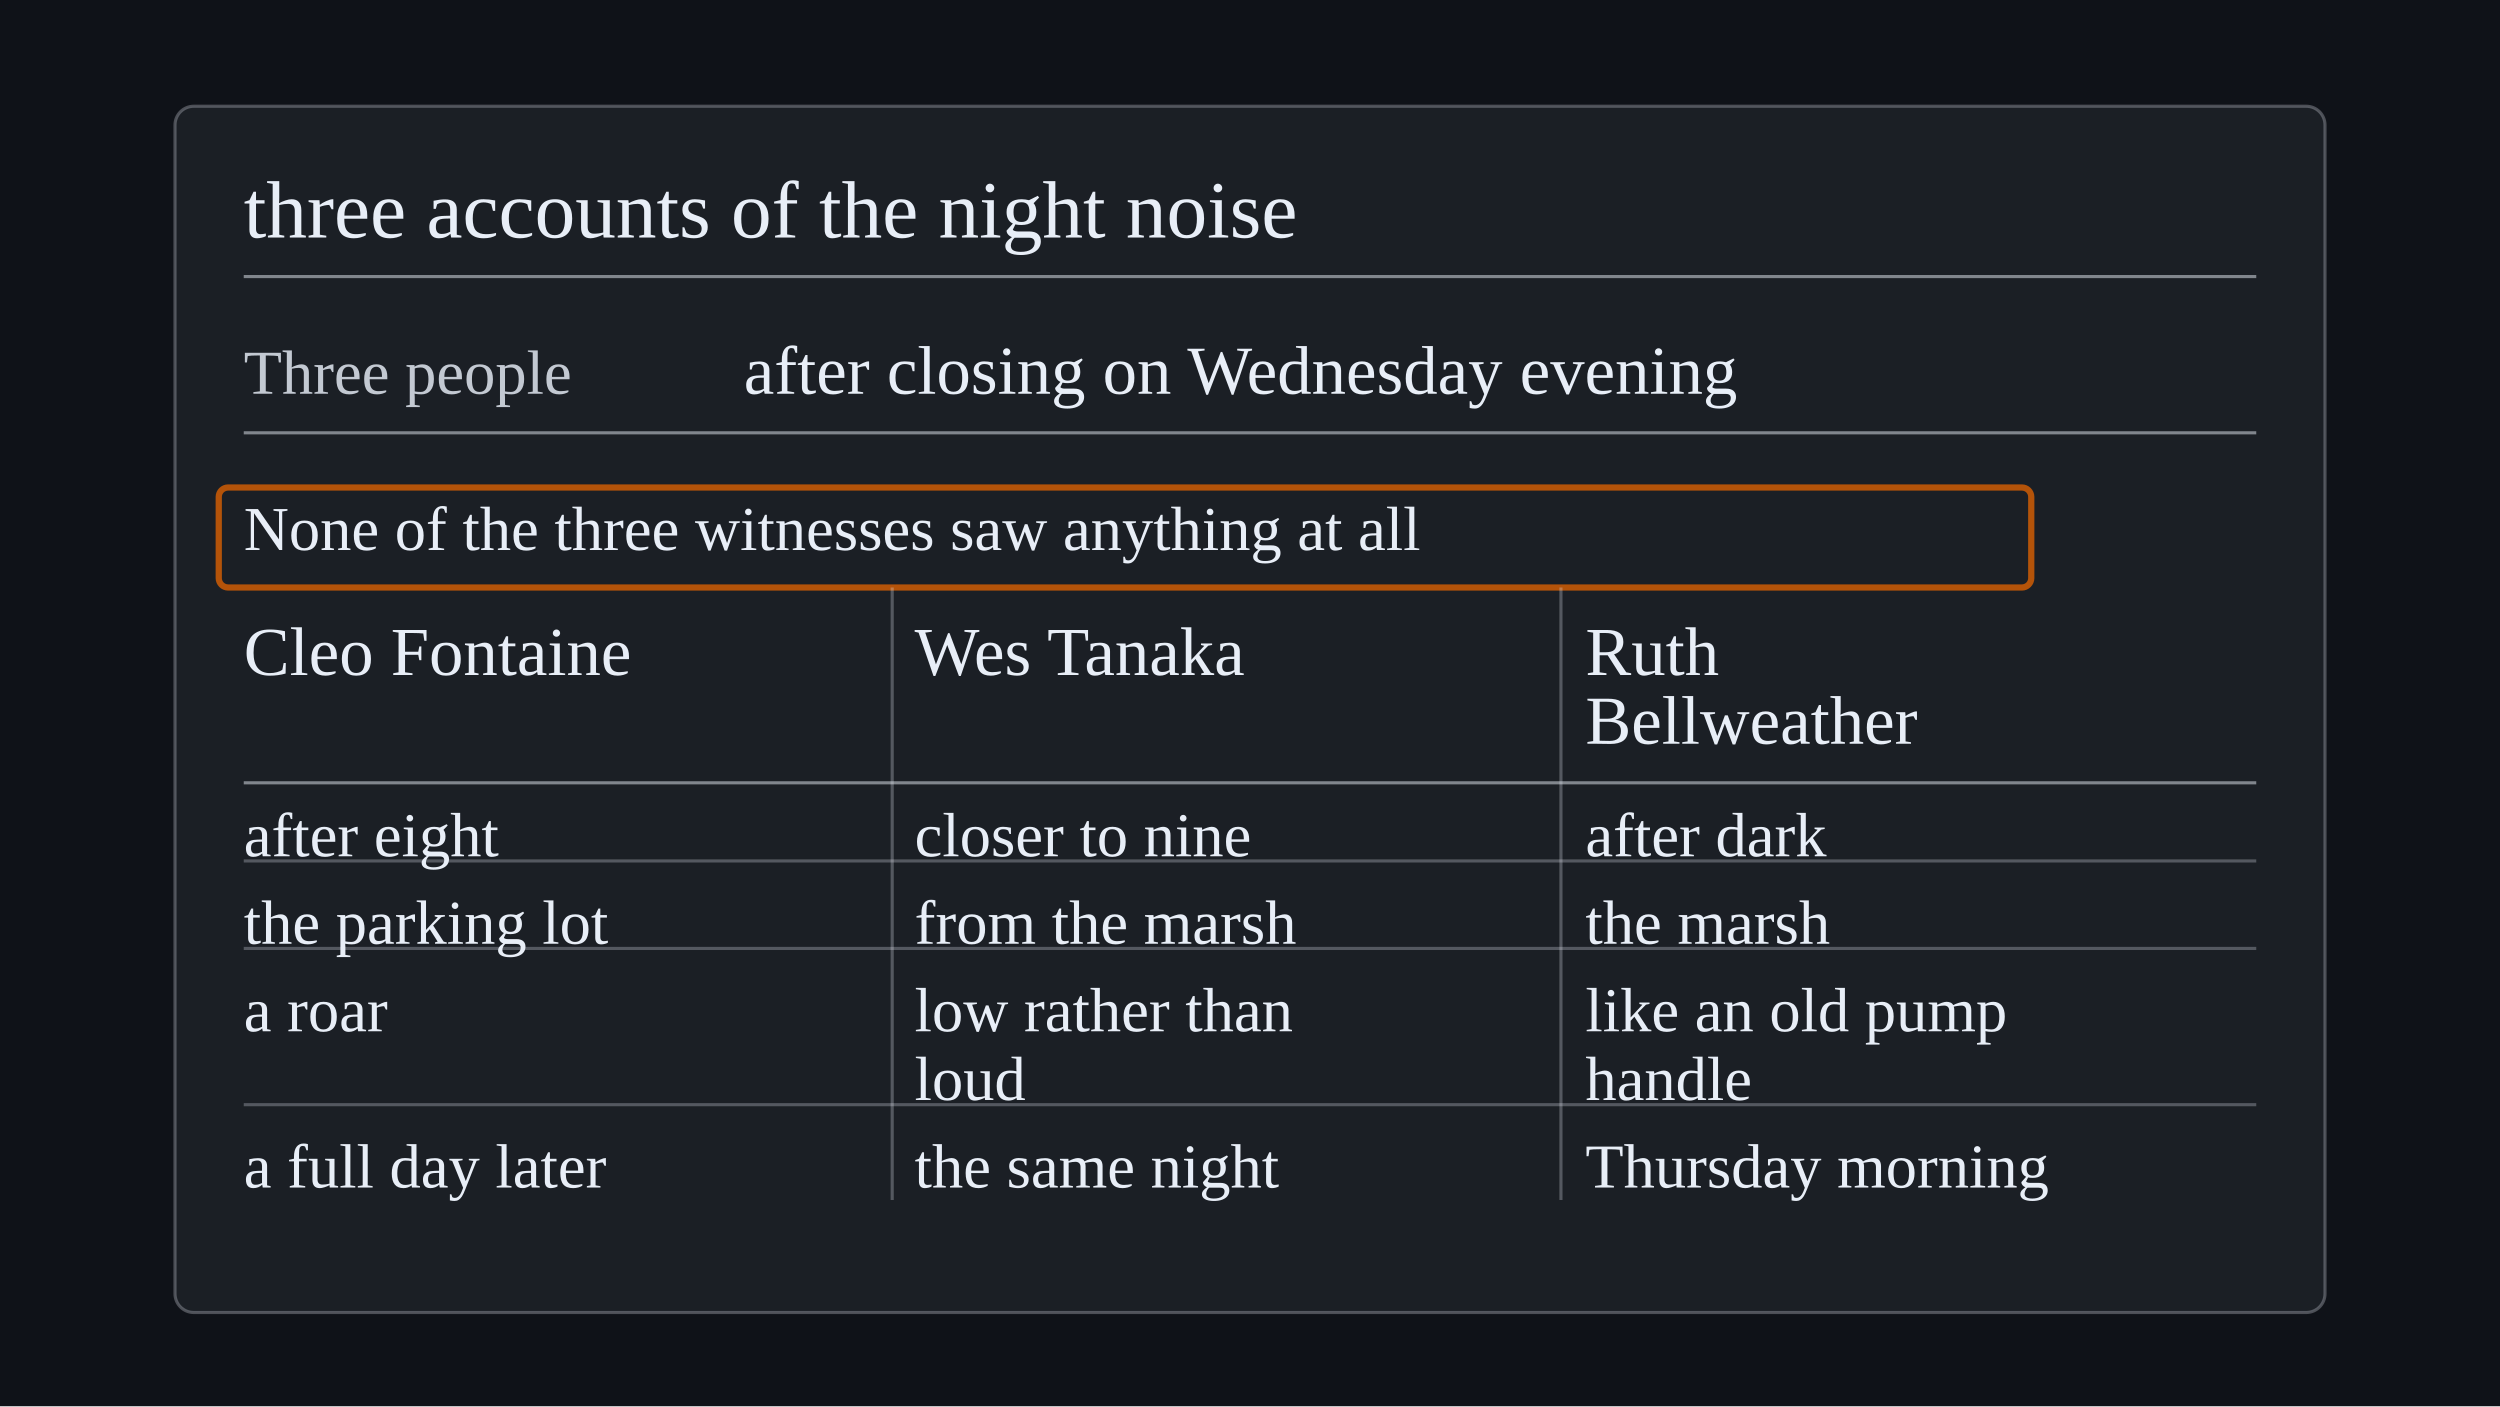
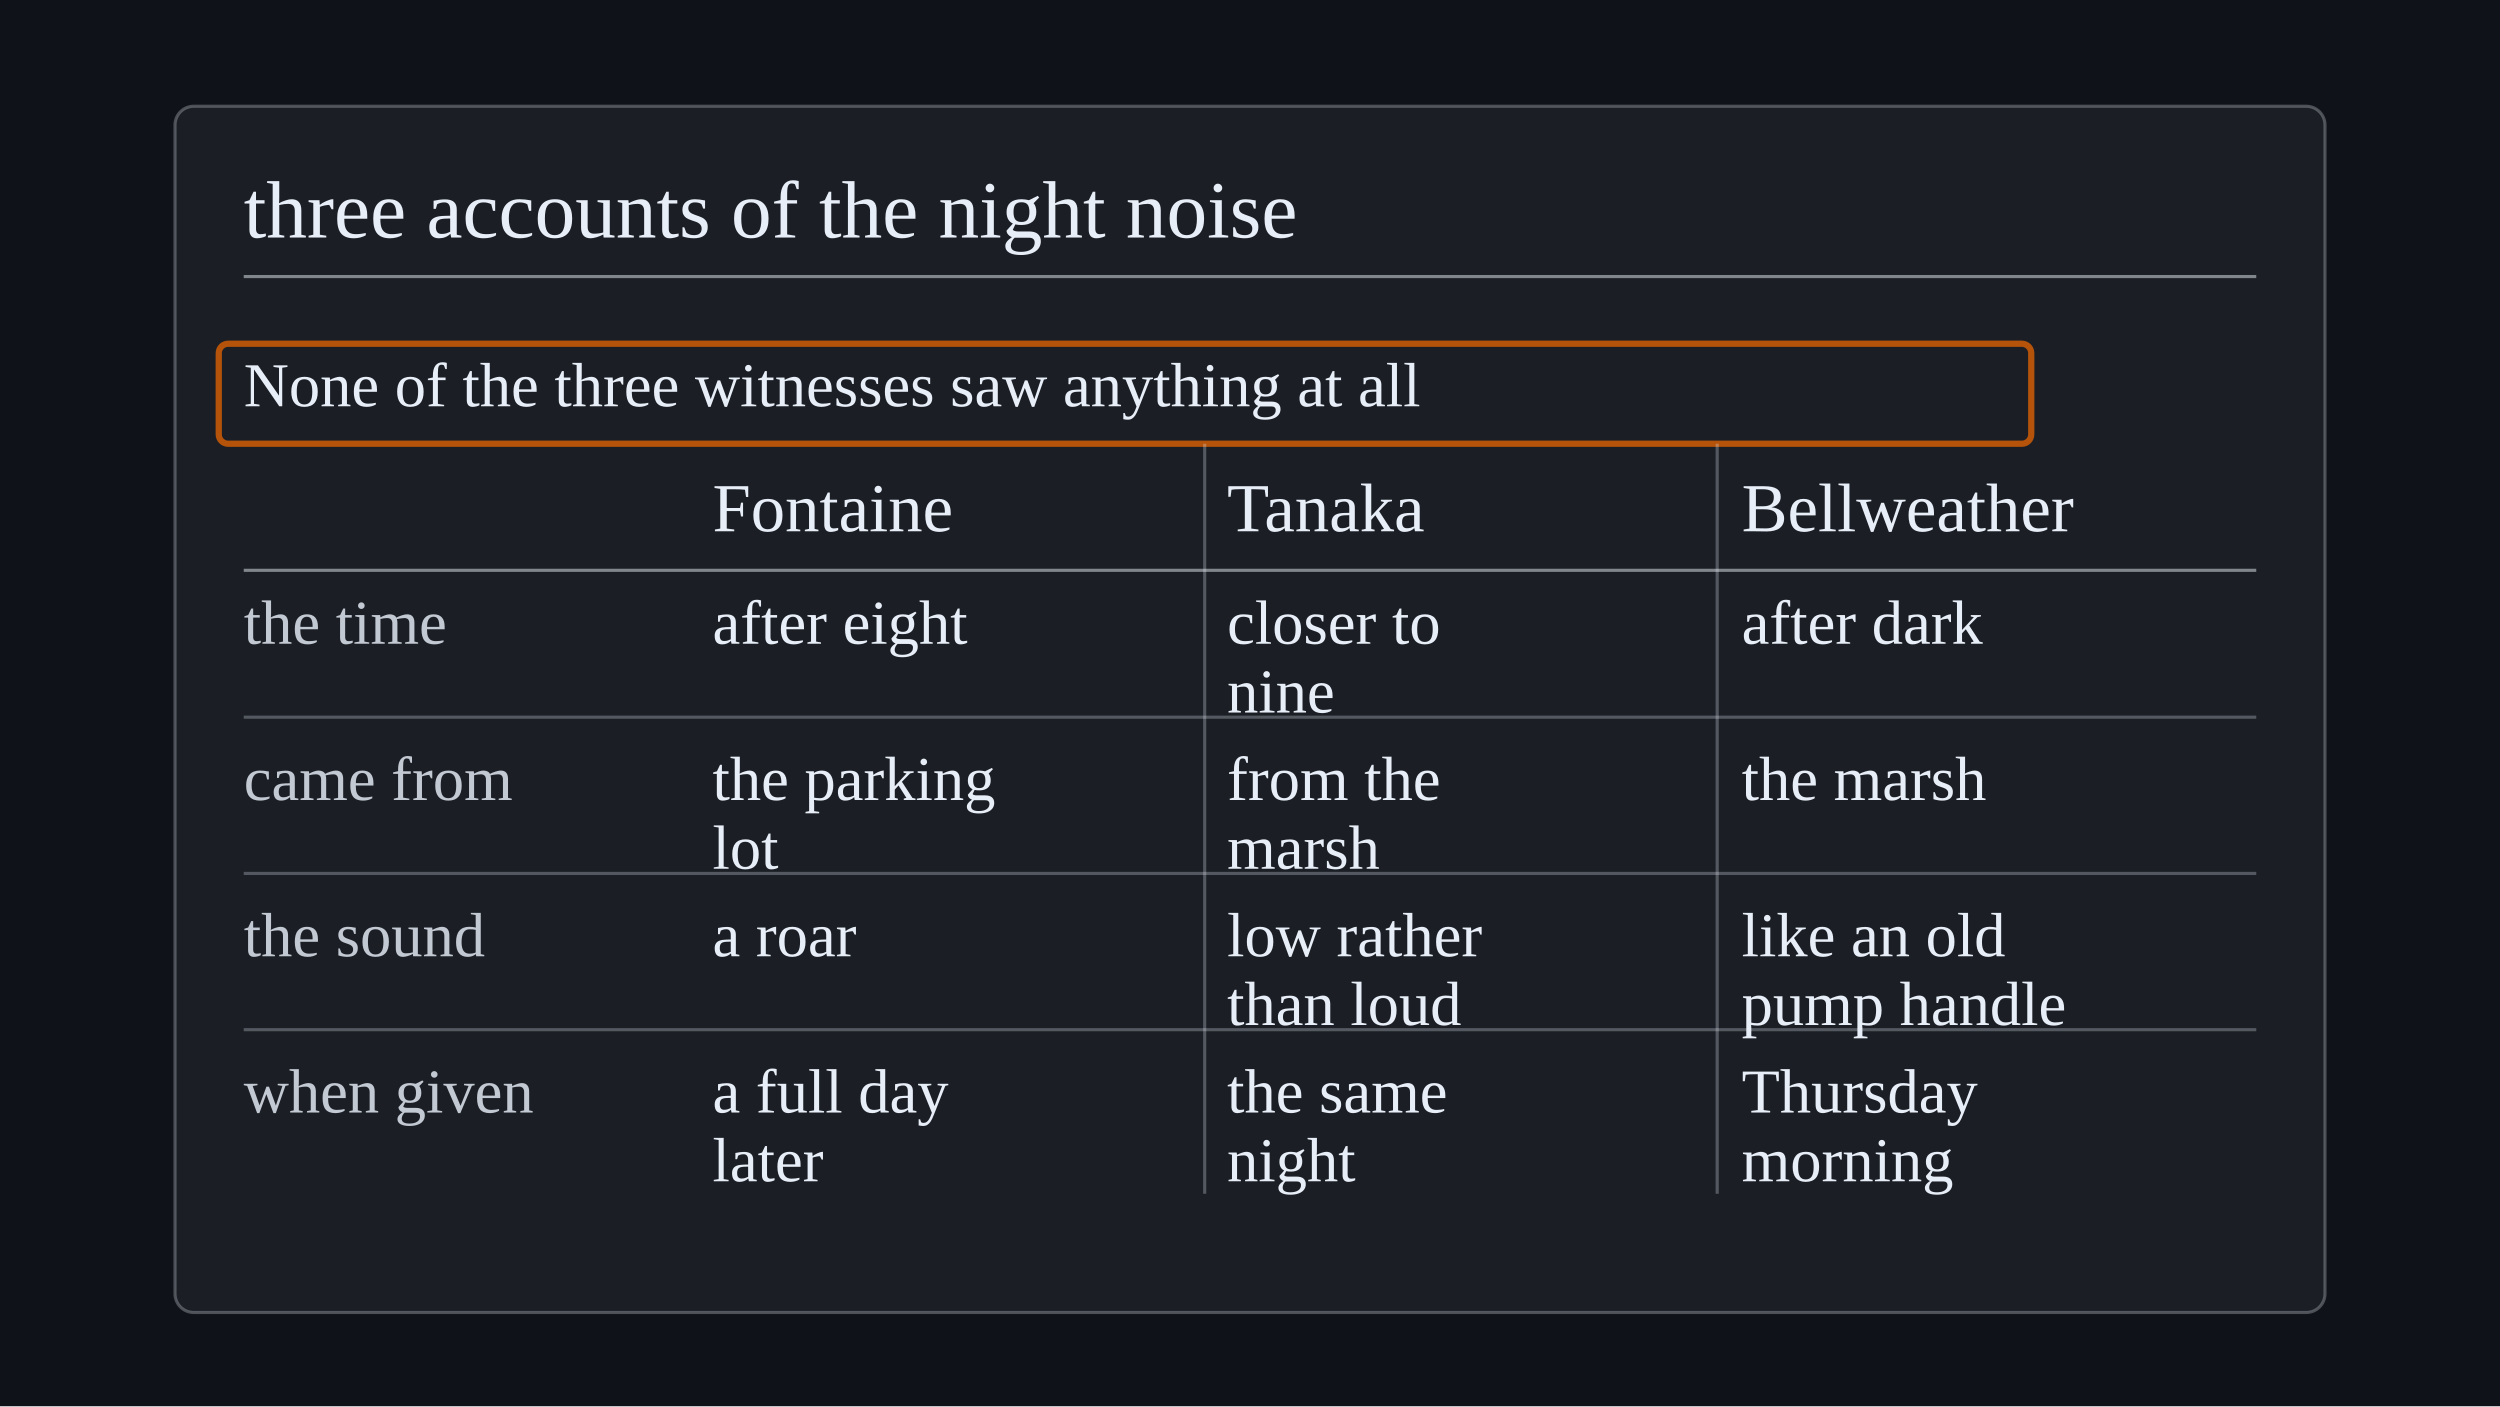
<svg xmlns="http://www.w3.org/2000/svg" width="800" height="450" viewBox="0 0 800 450" role="img">
  <rect x="0" y="0" width="800" height="450" fill="#0f1218" />
  <rect x="56" y="34" width="688" height="386" fill="rgba(232,238,247,0.06)" stroke="rgba(232,238,247,0.28)" stroke-width="1" rx="6" />
  <text x="78" y="76" font-size="26" fill="#e8eef7">three accounts of the night noise</text>
  <line x1="78" y1="88.5" x2="722" y2="88.5" stroke="rgba(232,238,247,0.5)" stroke-width="1" />
-   <text x="78" y="126" font-size="20" fill="#e8eef7" fill-opacity="0.82">Three people</text>
-   <text x="238" y="126" font-size="22" fill="#e8eef7">after closing on Wednesday evening</text>
-   <line x1="78" y1="138.5" x2="722" y2="138.5" stroke="rgba(232,238,247,0.5)" stroke-width="1" />
-   <rect x="70" y="156" width="580" height="32" fill="none" stroke="#b45309" stroke-width="2" rx="3" data-emphasis="box" />
-   <text x="78" y="176" font-size="20" fill="#e8eef7">None of the three witnesses saw anything at all</text>
-   <text x="78" y="216" font-size="22" fill="#e8eef7">
-     <tspan x="78" dy="0">Cleo Fontaine</tspan>
+   <rect x="70" y="110" width="580" height="32" fill="none" stroke="#b45309" stroke-width="2" rx="3" data-emphasis="box" />
+   <text x="78" y="130" font-size="20" fill="#e8eef7">None of the three witnesses saw anything at all</text>
+   <text x="228" y="170" font-size="22" fill="#e8eef7">
+     <tspan x="228" dy="0">Fontaine</tspan>
  </text>
-   <text x="292.67" y="216" font-size="22" fill="#e8eef7">
-     <tspan x="292.67" dy="0">Wes Tanaka</tspan>
+   <text x="392.67" y="170" font-size="22" fill="#e8eef7">
+     <tspan x="392.67" dy="0">Tanaka</tspan>
  </text>
-   <line x1="285.5" y1="188" x2="285.5" y2="384" stroke="rgba(232,238,247,0.28)" stroke-width="1" />
-   <text x="507.33" y="216" font-size="22" fill="#e8eef7">
-     <tspan x="507.33" dy="0">Ruth</tspan>
-     <tspan x="507.33" dy="22">Bellweather</tspan>
+   <line x1="385.5" y1="142" x2="385.5" y2="382" stroke="rgba(232,238,247,0.28)" stroke-width="1" />
+   <text x="557.33" y="170" font-size="22" fill="#e8eef7">
+     <tspan x="557.33" dy="0">Bellweather</tspan>
  </text>
-   <line x1="499.5" y1="188" x2="499.5" y2="384" stroke="rgba(232,238,247,0.28)" stroke-width="1" />
-   <line x1="78" y1="250.5" x2="722" y2="250.5" stroke="rgba(232,238,247,0.5)" stroke-width="1" />
-   <text x="78" y="274" font-size="20" fill="#e8eef7">
-     <tspan x="78" dy="0">after eight</tspan>
+   <line x1="549.5" y1="142" x2="549.5" y2="382" stroke="rgba(232,238,247,0.28)" stroke-width="1" />
+   <line x1="78" y1="182.5" x2="722" y2="182.5" stroke="rgba(232,238,247,0.5)" stroke-width="1" />
+   <text x="78" y="206" font-size="20" fill="#e8eef7" fill-opacity="0.82">
+     <tspan x="78" dy="0">the time</tspan>
  </text>
-   <text x="292.67" y="274" font-size="20" fill="#e8eef7">
-     <tspan x="292.67" dy="0">closer to nine</tspan>
+   <text x="228" y="206" font-size="20" fill="#e8eef7">
+     <tspan x="228" dy="0">after eight</tspan>
  </text>
-   <text x="507.33" y="274" font-size="20" fill="#e8eef7">
-     <tspan x="507.33" dy="0">after dark</tspan>
+   <text x="392.67" y="206" font-size="20" fill="#e8eef7">
+     <tspan x="392.67" dy="0">closer to</tspan>
+     <tspan x="392.67" dy="22">nine</tspan>
  </text>
-   <line x1="78" y1="275.5" x2="722" y2="275.5" stroke="rgba(232,238,247,0.28)" stroke-width="1" />
-   <text x="78" y="302" font-size="20" fill="#e8eef7">
-     <tspan x="78" dy="0">the parking lot</tspan>
+   <text x="557.33" y="206" font-size="20" fill="#e8eef7">
+     <tspan x="557.33" dy="0">after dark</tspan>
  </text>
-   <text x="292.67" y="302" font-size="20" fill="#e8eef7">
-     <tspan x="292.67" dy="0">from the marsh</tspan>
+   <line x1="78" y1="229.5" x2="722" y2="229.5" stroke="rgba(232,238,247,0.28)" stroke-width="1" />
+   <text x="78" y="256" font-size="20" fill="#e8eef7" fill-opacity="0.82">
+     <tspan x="78" dy="0">came from</tspan>
  </text>
-   <text x="507.33" y="302" font-size="20" fill="#e8eef7">
-     <tspan x="507.33" dy="0">the marsh</tspan>
+   <text x="228" y="256" font-size="20" fill="#e8eef7">
+     <tspan x="228" dy="0">the parking</tspan>
+     <tspan x="228" dy="22">lot</tspan>
  </text>
-   <line x1="78" y1="303.5" x2="722" y2="303.5" stroke="rgba(232,238,247,0.28)" stroke-width="1" />
-   <text x="78" y="330" font-size="20" fill="#e8eef7">
-     <tspan x="78" dy="0">a roar</tspan>
+   <text x="392.67" y="256" font-size="20" fill="#e8eef7">
+     <tspan x="392.67" dy="0">from the</tspan>
+     <tspan x="392.67" dy="22">marsh</tspan>
  </text>
-   <text x="292.67" y="330" font-size="20" fill="#e8eef7">
-     <tspan x="292.67" dy="0">low rather than</tspan>
-     <tspan x="292.67" dy="22">loud</tspan>
+   <text x="557.33" y="256" font-size="20" fill="#e8eef7">
+     <tspan x="557.33" dy="0">the marsh</tspan>
  </text>
-   <text x="507.33" y="330" font-size="20" fill="#e8eef7">
-     <tspan x="507.33" dy="0">like an old pump</tspan>
-     <tspan x="507.33" dy="22">handle</tspan>
+   <line x1="78" y1="279.5" x2="722" y2="279.5" stroke="rgba(232,238,247,0.28)" stroke-width="1" />
+   <text x="78" y="306" font-size="20" fill="#e8eef7" fill-opacity="0.82">
+     <tspan x="78" dy="0">the sound</tspan>
  </text>
-   <line x1="78" y1="353.5" x2="722" y2="353.5" stroke="rgba(232,238,247,0.28)" stroke-width="1" />
-   <text x="78" y="380" font-size="20" fill="#e8eef7">
-     <tspan x="78" dy="0">a full day later</tspan>
+   <text x="228" y="306" font-size="20" fill="#e8eef7">
+     <tspan x="228" dy="0">a roar</tspan>
  </text>
-   <text x="292.67" y="380" font-size="20" fill="#e8eef7">
-     <tspan x="292.67" dy="0">the same night</tspan>
+   <text x="392.67" y="306" font-size="20" fill="#e8eef7">
+     <tspan x="392.67" dy="0">low rather</tspan>
+     <tspan x="392.67" dy="22">than loud</tspan>
  </text>
-   <text x="507.33" y="380" font-size="20" fill="#e8eef7">
-     <tspan x="507.33" dy="0">Thursday morning</tspan>
+   <text x="557.33" y="306" font-size="20" fill="#e8eef7">
+     <tspan x="557.33" dy="0">like an old</tspan>
+     <tspan x="557.33" dy="22">pump handle</tspan>
+   </text>
+   <line x1="78" y1="329.5" x2="722" y2="329.5" stroke="rgba(232,238,247,0.28)" stroke-width="1" />
+   <text x="78" y="356" font-size="20" fill="#e8eef7" fill-opacity="0.82">
+     <tspan x="78" dy="0">when given</tspan>
+   </text>
+   <text x="228" y="356" font-size="20" fill="#e8eef7">
+     <tspan x="228" dy="0">a full day</tspan>
+     <tspan x="228" dy="22">later</tspan>
+   </text>
+   <text x="392.67" y="356" font-size="20" fill="#e8eef7">
+     <tspan x="392.67" dy="0">the same</tspan>
+     <tspan x="392.67" dy="22">night</tspan>
+   </text>
+   <text x="557.33" y="356" font-size="20" fill="#e8eef7">
+     <tspan x="557.33" dy="0">Thursday</tspan>
+     <tspan x="557.33" dy="22">morning</tspan>
  </text>
</svg>
